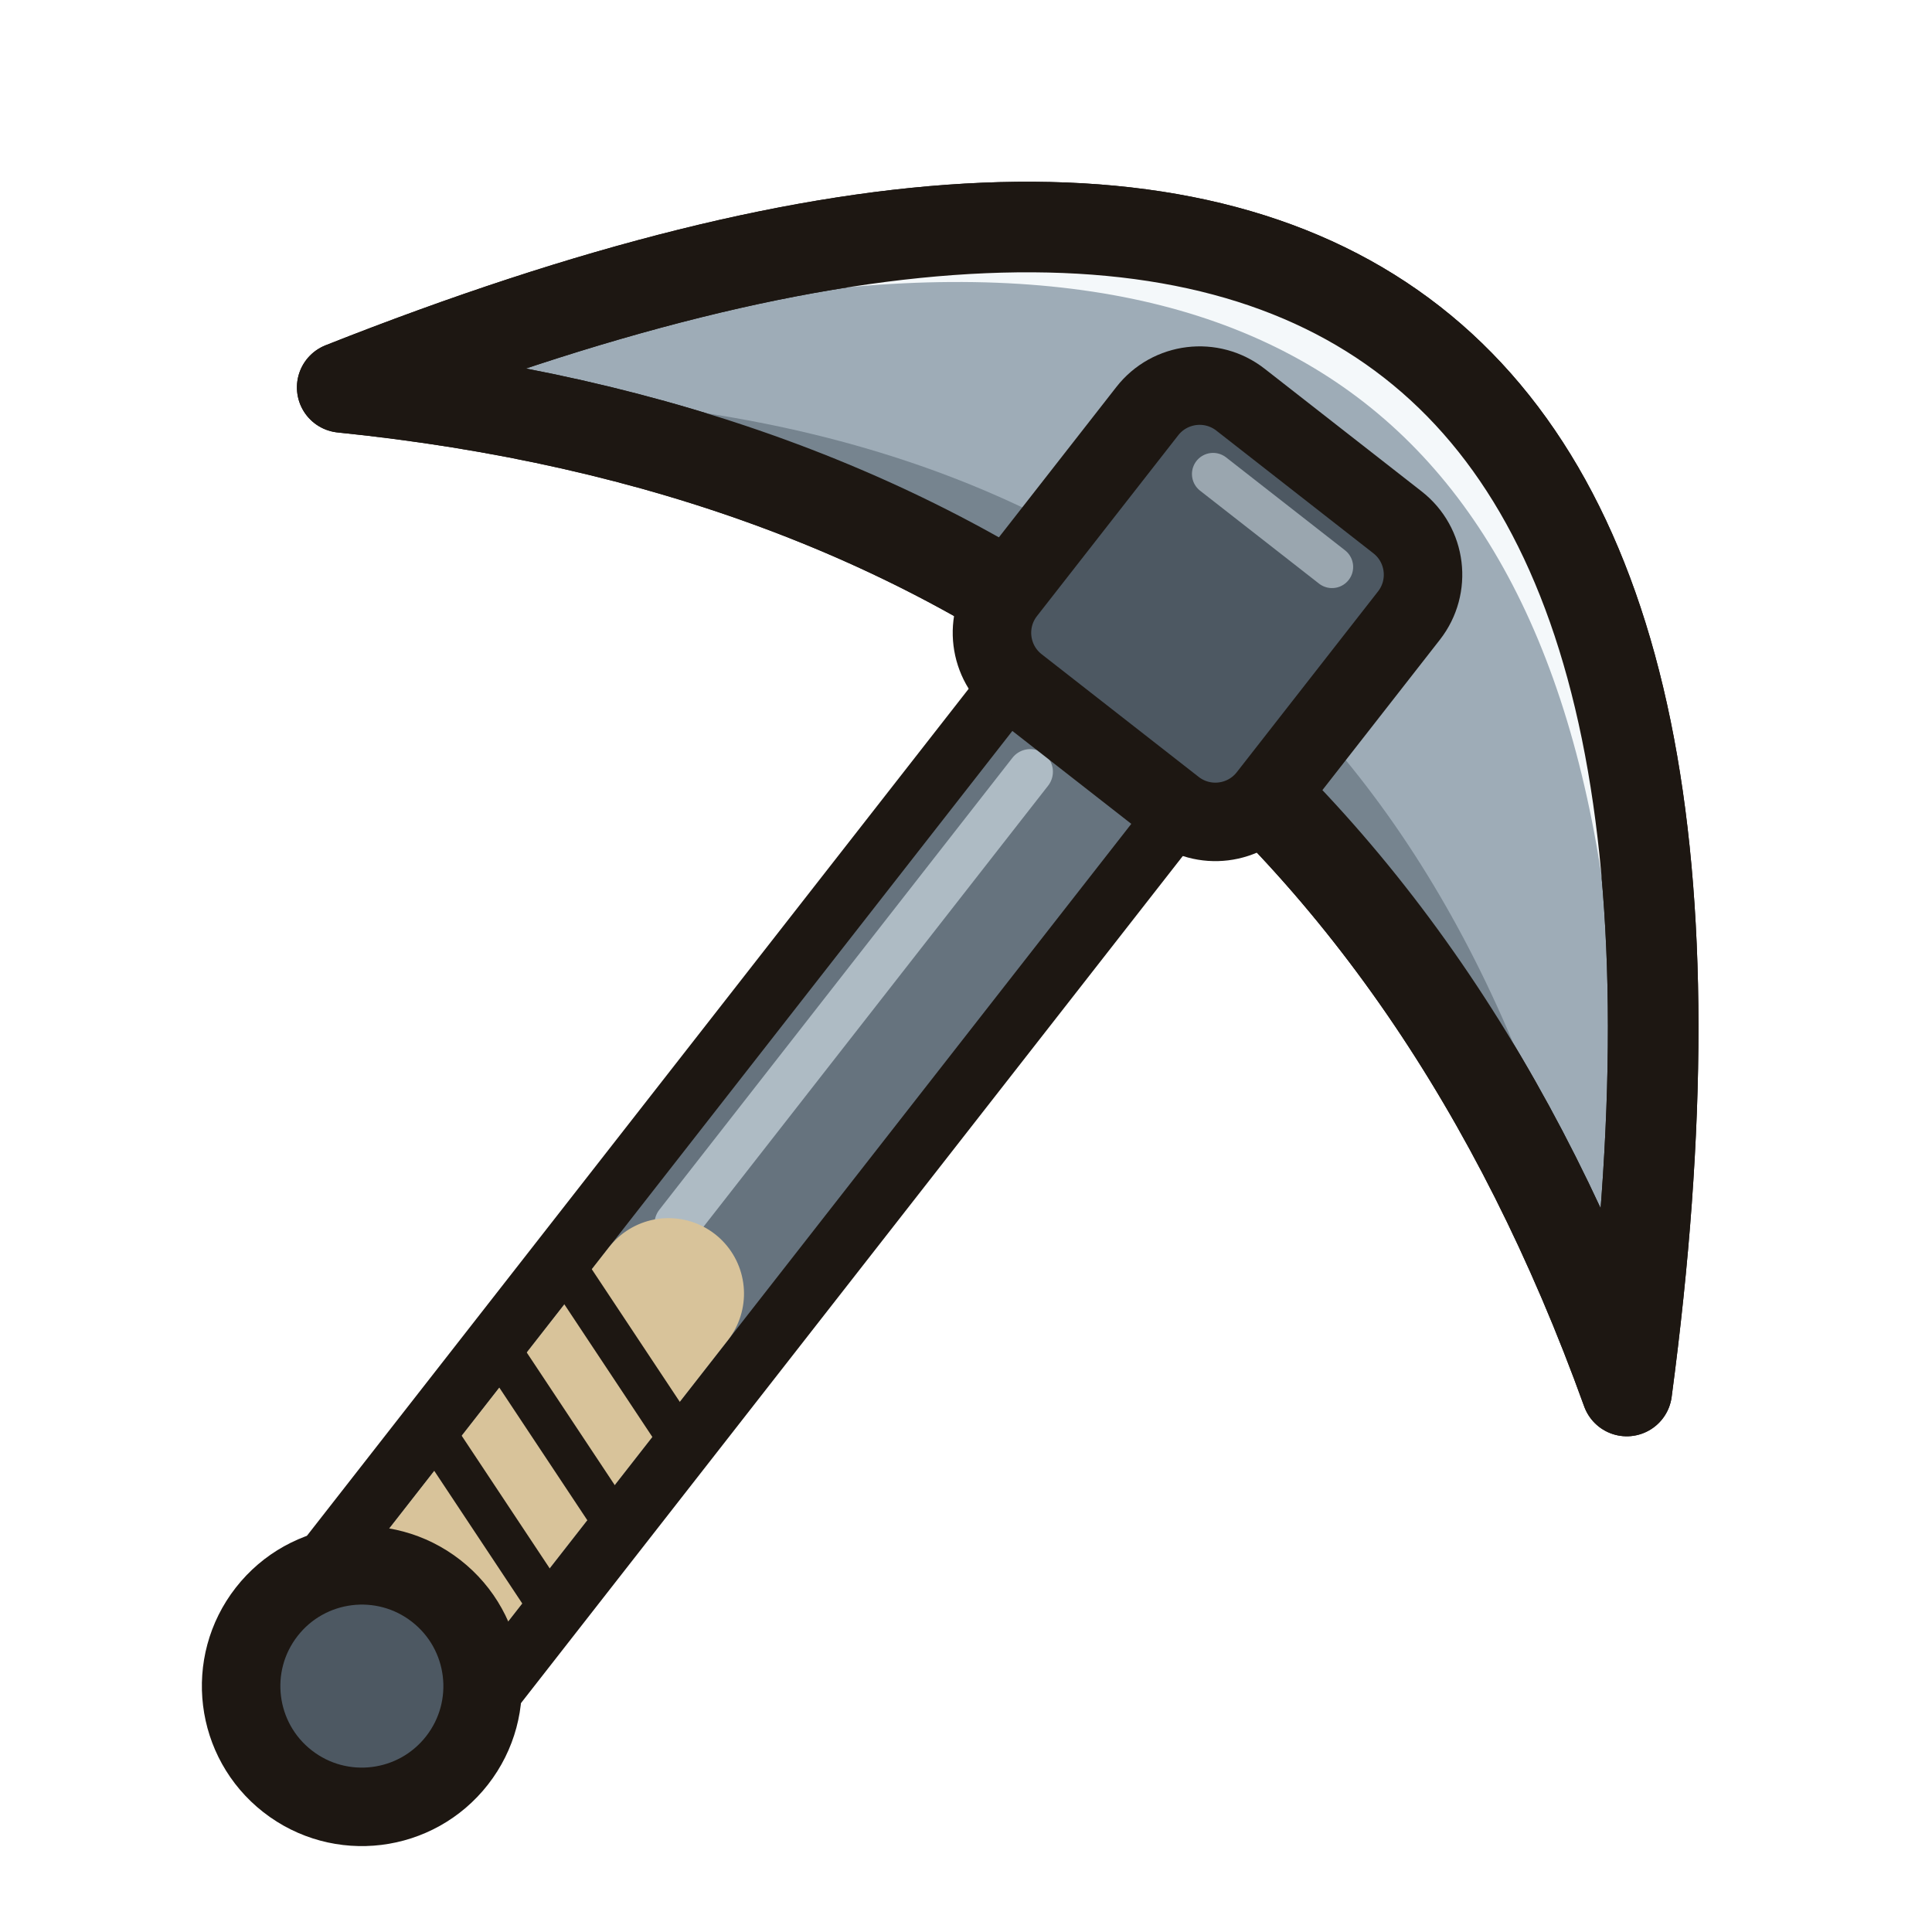
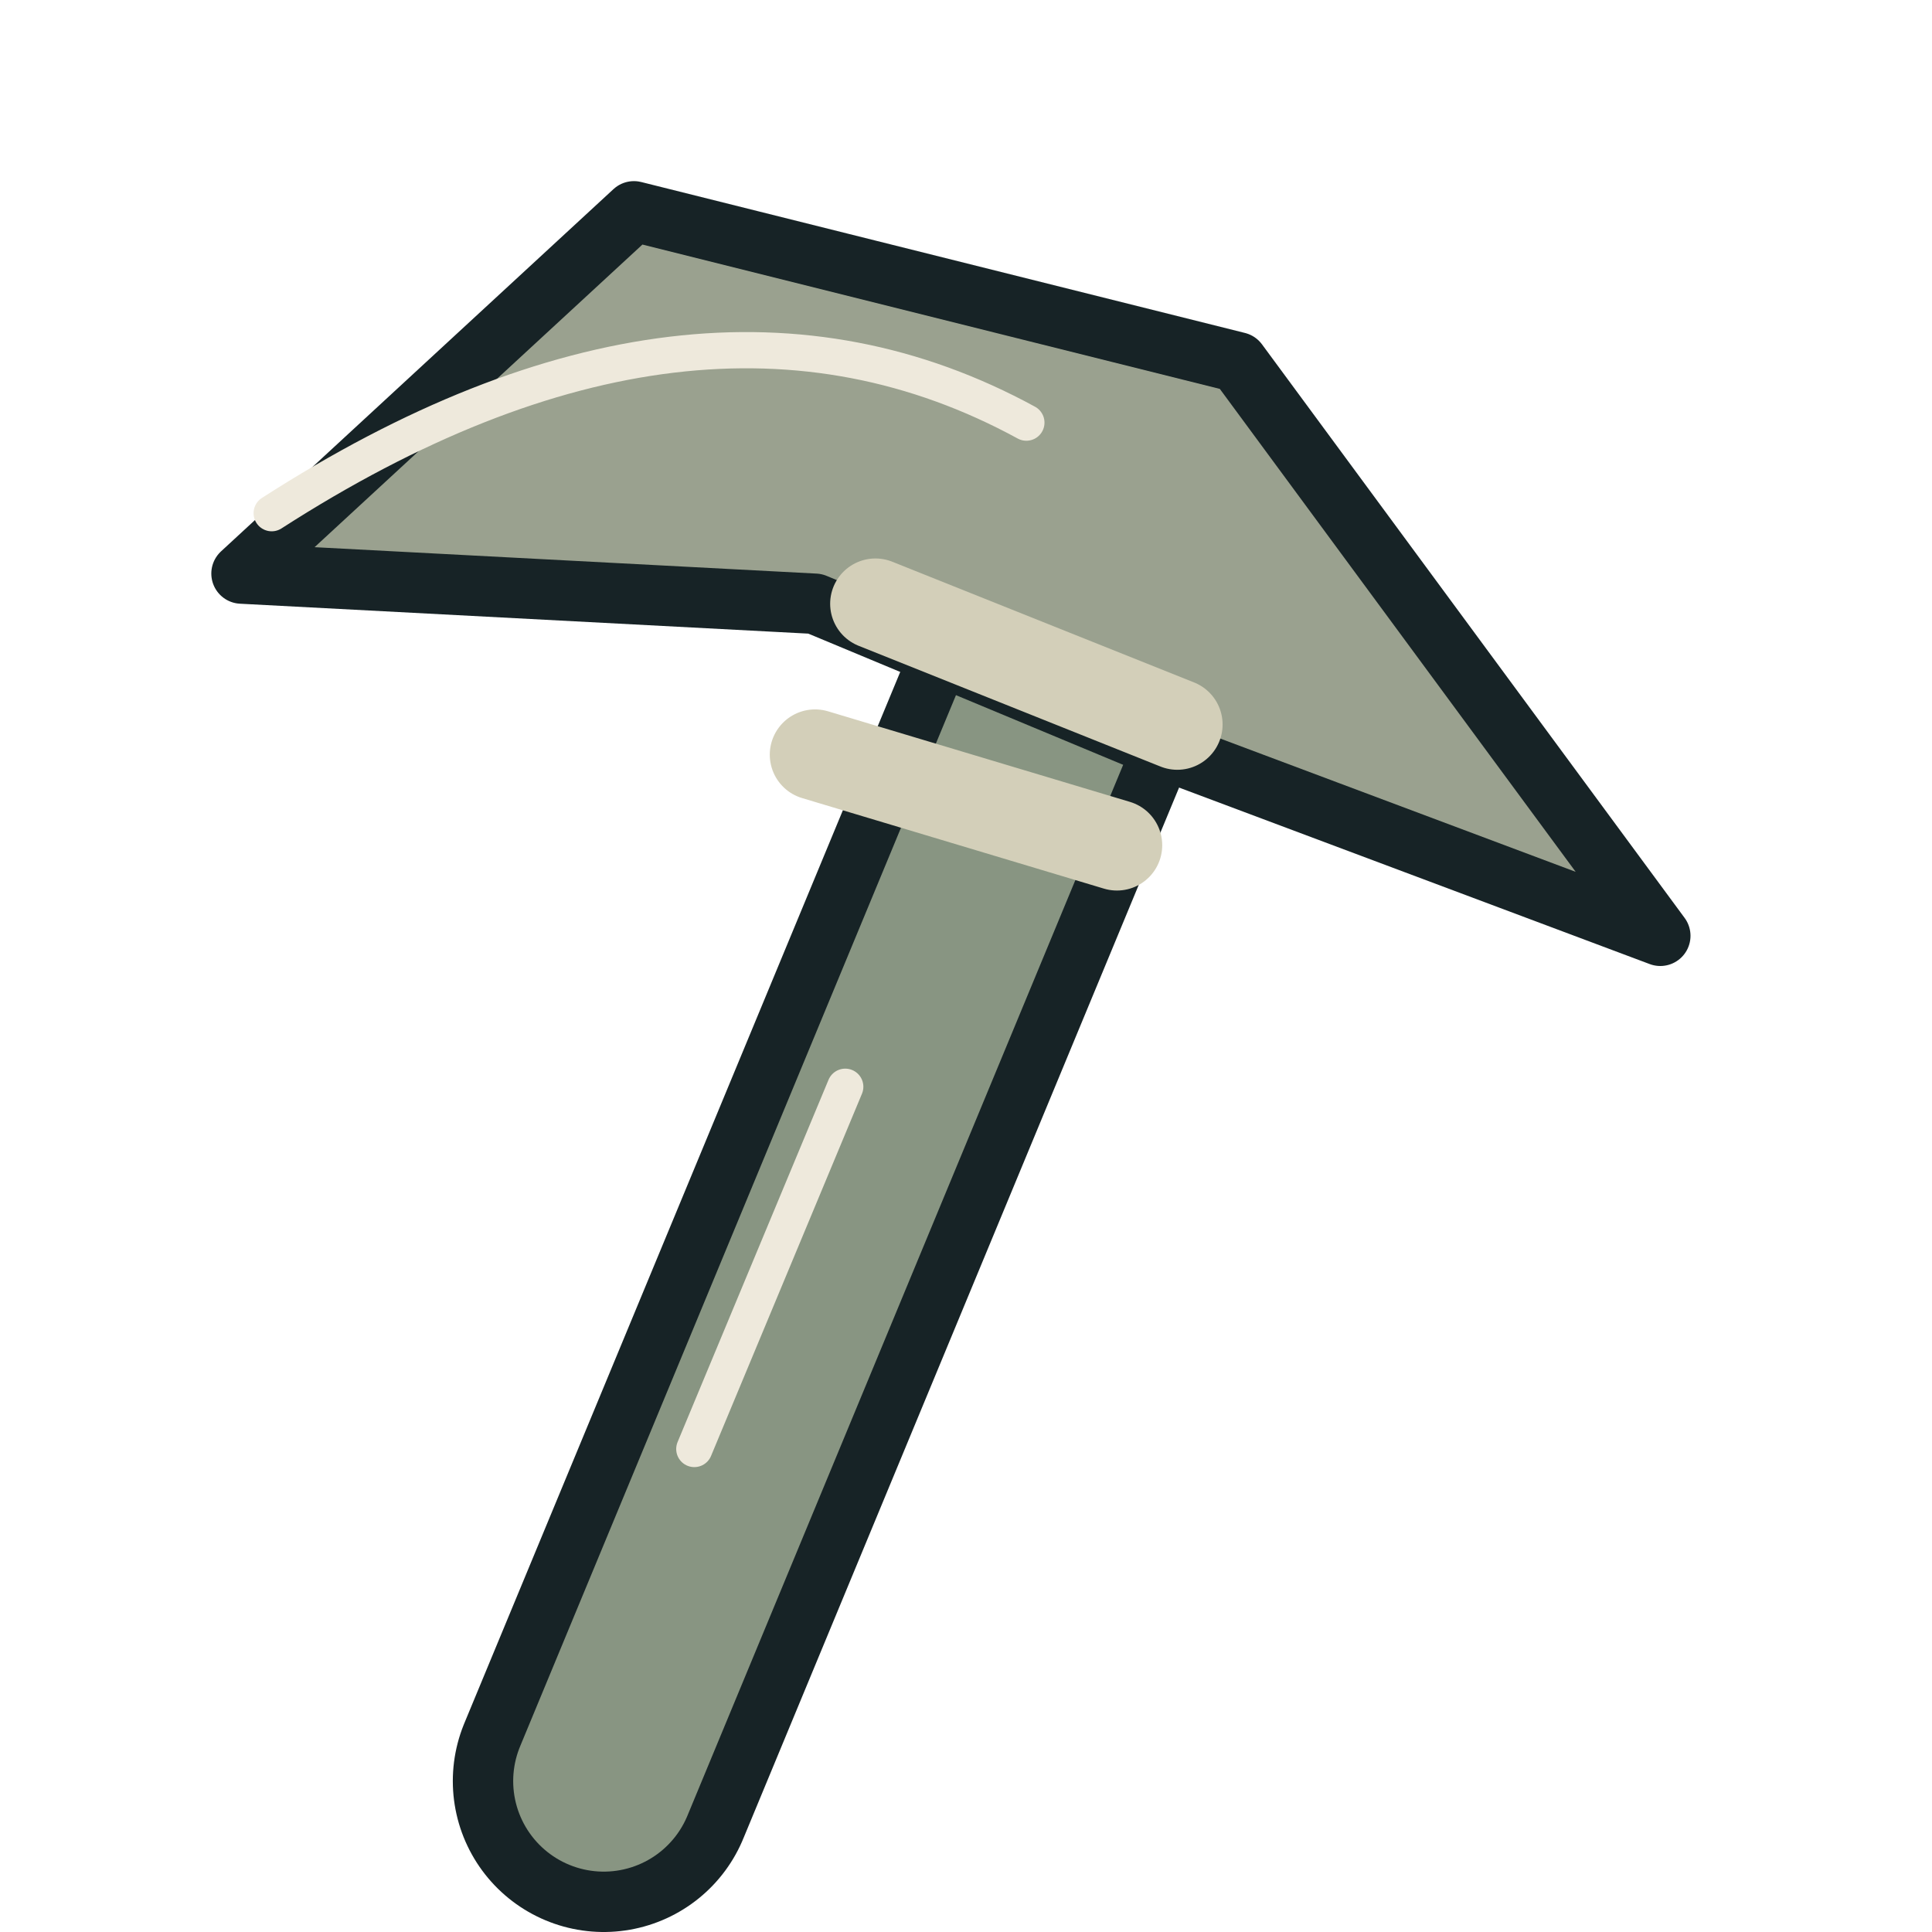
<svg xmlns="http://www.w3.org/2000/svg" width="64" height="64" viewBox="0 0 64 64">
-   <g transform="translate(40 20) rotate(38)" stroke-linecap="round" stroke-linejoin="round">
-     <path d="M0 0V44" stroke="#1d1712" stroke-width="9" />
-     <path d="M0 0V44" stroke="#66737e" stroke-width="5" />
-     <path d="M-1.2 8V27" stroke="#aebbc4" stroke-width="1.5" />
-     <path d="M0 29V41" stroke="#d8c39a" stroke-width="5" />
-     <path d="M-3 30.5l6 2M-3 34l6 2M-3 37.5l6 2" stroke="#1d1712" stroke-width="1.4" />
-     <circle cx="0" cy="45.5" r="4" fill="#4d5862" stroke="#1d1712" stroke-width="2.6" />
-     <path d="M-27 12Q0 -34 27 12Q0 -5 -27 12Z" fill="#9eacb7" stroke="#1d1712" stroke-width="3" />
-     <path d="M-24 10Q0 -9 24 10Q0 -4 -24 10Z" fill="#76848f" />
-     <path d="M-20 1.5Q0 -21 20 1.5" fill="none" stroke="#f4f8fa" stroke-width="2.6" />
-     <path d="M-27 12Q0 -34 27 12Q0 -5 -27 12Z" fill="none" stroke="#1d1712" stroke-width="3" />
-     <rect x="-5.5" y="-6" width="11" height="12" rx="2.2" fill="#4d5862" stroke="#1d1712" stroke-width="2.6" />
-     <path d="M-2.5 -3.5h5" stroke="#9aa6af" stroke-width="1.4" />
+   <g stroke-linejoin="round" stroke-linecap="round">
+     <path d="M20 59L37 18" fill="none" stroke="#172326" stroke-width="10" />
+     <path d="M20 59L37 18" fill="none" stroke="#889582" stroke-width="6" />
+     <path d="M8 19L21 7L41 12L55 31L39 25L27 20Z" fill="#9aa18f" stroke="#172326" stroke-width="2" />
+     <path d="M9 17Q23 8 34 14M23 48L28 36" fill="none" stroke="#eee9dc" stroke-width="1.2" />
+     <path d="M29 20L39 24M27 25L37 28" fill="none" stroke="#d3cfb9" stroke-width="3" />
  </g>
</svg>
